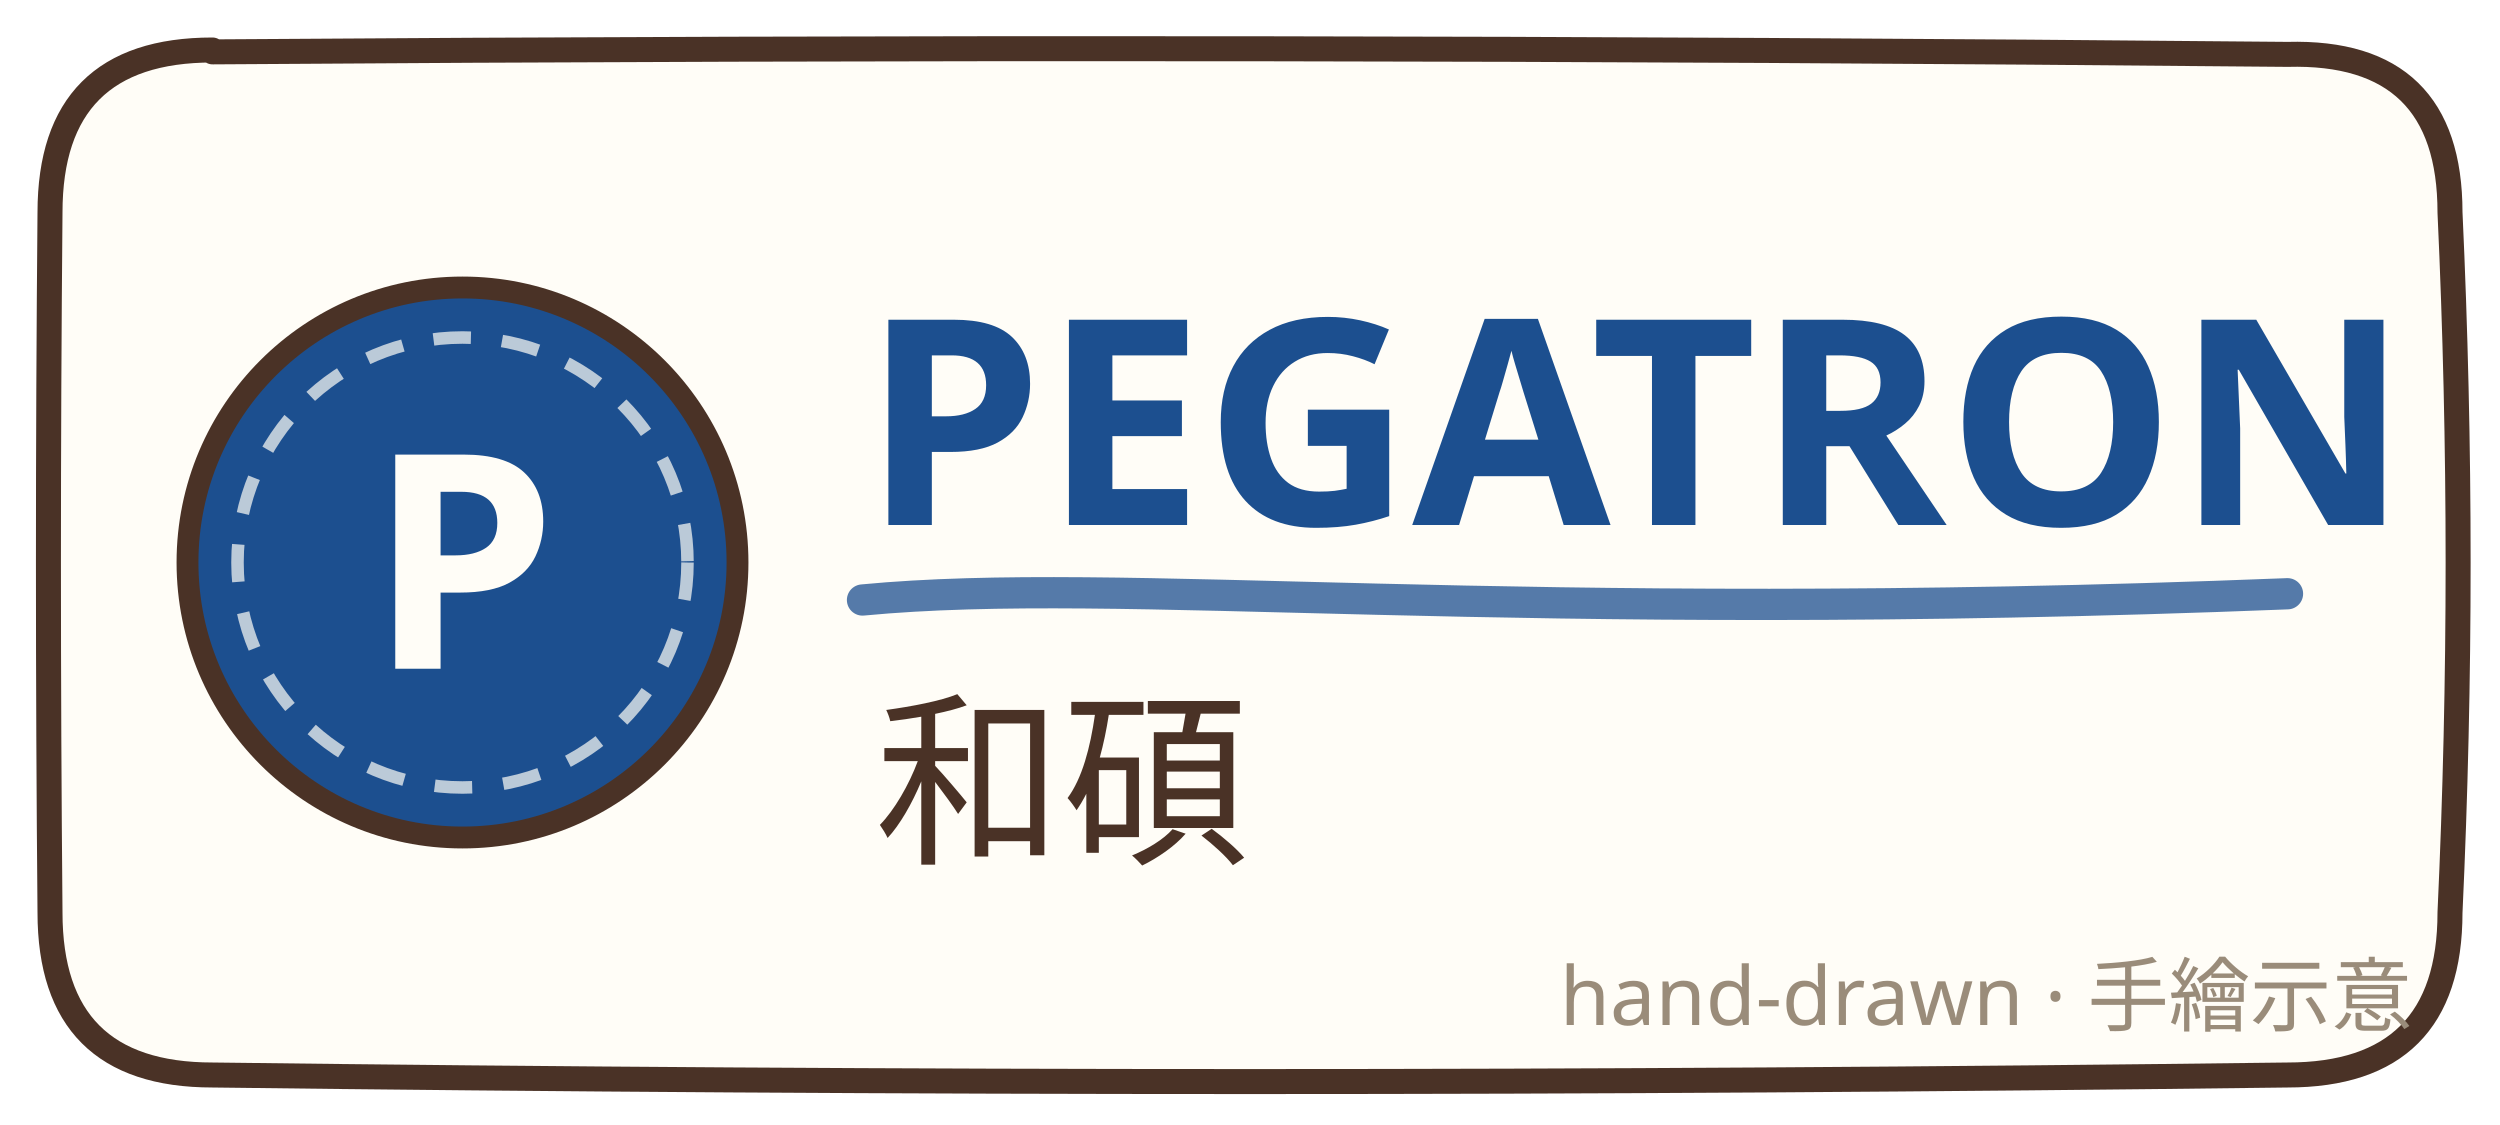
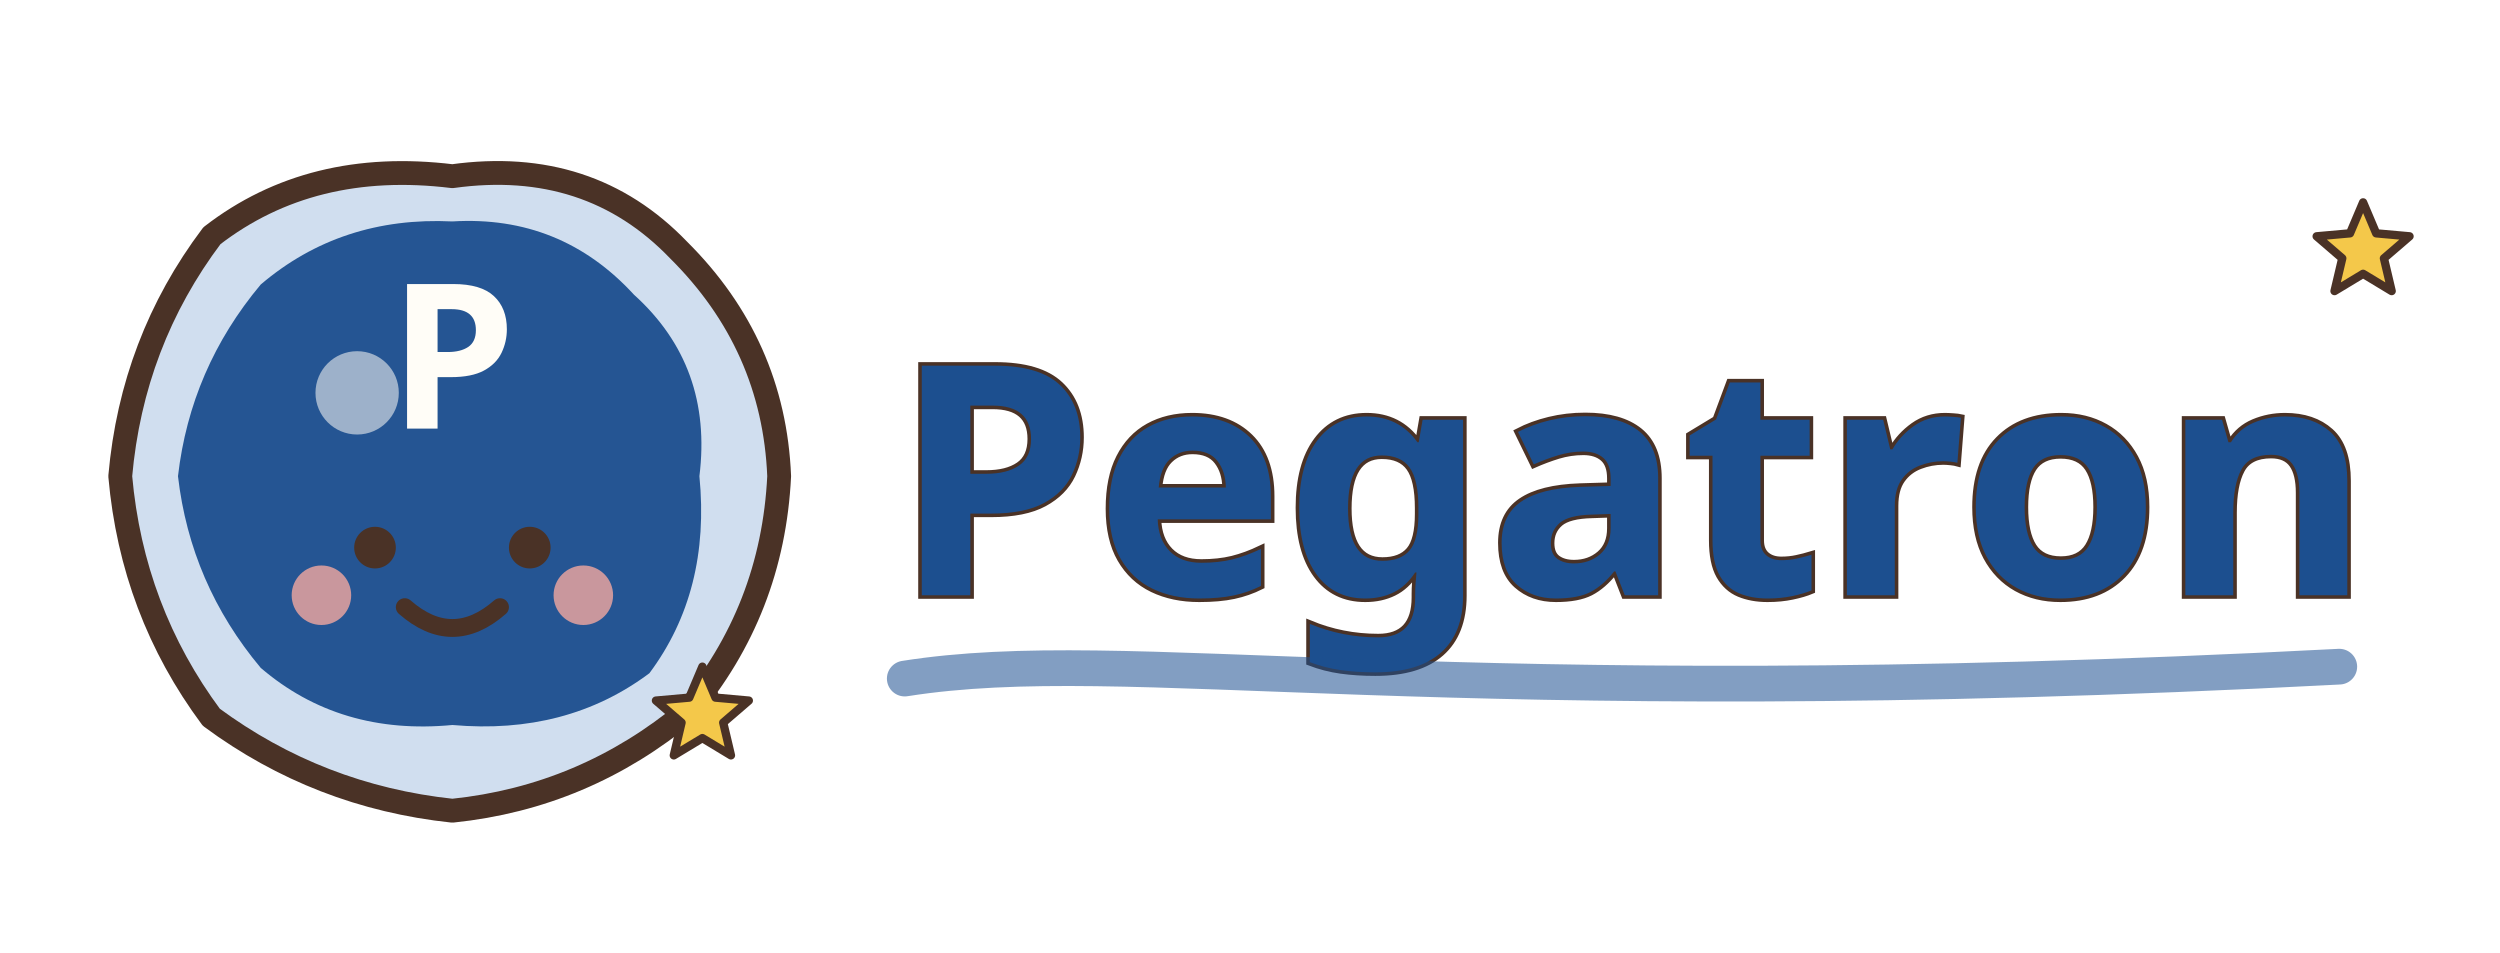
- <svg xmlns="http://www.w3.org/2000/svg" viewBox="0 0 400 180" width="400" height="180">
-   <path d="M34.0 8.3 Q200.0 7.1 366.0 8.7 Q392.0 8.0 392.0 34.0 Q394.6 90.0 392.0 146.0 Q392.0 172.0 366.0 172.0 Q200.0 174.1 34.0 172.0 Q8.0 172.0 8.0 146.0 Q7.5 90.0 8.0 34.0 Q8.0 8.0 34.0 8.0 Z" fill="#FFFDF7" stroke="#4A3226" stroke-width="4" stroke-linejoin="round" />
-   <circle cx="74" cy="90" r="44" fill="#1C4F8F" stroke="#4A3226" stroke-width="3.5" />
-   <circle cx="74" cy="90" r="36" fill="none" stroke="#FFFDF7" stroke-width="2" stroke-dasharray="6 5" opacity=".7" />
-   <text x="74" y="107" text-anchor="middle" font-family="'Comic Sans MS','Segoe Print','Chalkboard SE','Caveat',sans-serif" font-weight="700" font-size="48" fill="#FFFDF7">P</text>
-   <text x="138" y="84" font-family="'Comic Sans MS','Segoe Print','Chalkboard SE','Caveat',sans-serif" font-weight="700" font-size="46" fill="#1C4F8F" textLength="228" lengthAdjust="spacingAndGlyphs">PEGATRON</text>
-   <path d="M138 96 C 180 92, 240 100, 366 95" fill="none" stroke="#1C4F8F" stroke-width="5" stroke-linecap="round" opacity=".75" />
-   <text x="140" y="136" font-family="'DFKai-SB','標楷體','HanziPen TC','Hannotate TC','芫荽','Iansui','LXGW WenKai TC',sans-serif" font-size="30" fill="#4A3226">和碩</text>
-   <text x="386" y="164" text-anchor="end" font-family="'Comic Sans MS','Segoe Print',sans-serif" font-size="13" fill="#9A8C7A">hand-drawn · 手繪示意</text>
+ <svg xmlns="http://www.w3.org/2000/svg" viewBox="0 0 420 160" width="420" height="160">
+   <path d="M130.9 80.0 Q129.8 102.5 115.5 119.5 Q98.2 133.9 76.0 136.2 Q53.5 133.8 35.5 120.5 Q22.2 102.6 20.2 80.0 Q22.2 57.4 35.6 39.6 Q52.3 26.7 76.0 29.6 Q99.0 26.4 114.0 42.0 Q130.0 57.9 130.9 80.0 Z" fill="#D0DEEF" stroke="#4A3226" stroke-width="4" stroke-linejoin="round" />
+   <path d="M117.5 80.0 Q119.4 99.3 109.1 113.1 Q95.2 123.5 76.0 121.8 Q57.1 123.6 43.8 112.2 Q32.0 98.1 29.9 80.0 Q32.0 61.9 43.8 47.8 Q57.3 36.3 76.0 37.2 Q94.2 36.1 106.5 49.5 Q119.8 61.5 117.5 80.0 Z" fill="#1C4F8F" stroke="none" opacity=".95" />
+   <circle cx="60" cy="66" r="7" fill="#FFFDF7" opacity=".55" />
+   <circle cx="63" cy="92" r="3.5" fill="#4A3226" />
+   <circle cx="89" cy="92" r="3.5" fill="#4A3226" />
+   <path d="M68 102 q8 7 16 0" fill="none" stroke="#4A3226" stroke-width="3" stroke-linecap="round" />
+   <circle cx="54" cy="100" r="5" fill="#F2A7A0" opacity=".8" />
+   <circle cx="98" cy="100" r="5" fill="#F2A7A0" opacity=".8" />
+   <text x="76" y="72" text-anchor="middle" font-family="'Comic Sans MS','Segoe Print','Chalkboard SE','Caveat',sans-serif" font-weight="700" font-size="34" fill="#FFFDF7">P</text>
+   <text x="150" y="100" font-family="'Comic Sans MS','Segoe Print','Chalkboard SE','Caveat',sans-serif" font-weight="700" font-size="54" fill="#1C4F8F" stroke="#4A3226" stroke-width="1.2" paint-order="stroke" textLength="241" lengthAdjust="spacingAndGlyphs">Pegatron</text>
+   <path d="M152 114 C 190 108, 240 120, 393 112" fill="none" stroke="#1C4F8F" stroke-width="6" stroke-linecap="round" opacity=".55" />
+   <path d="M397 34 l2.2 5.2 5.6 .5 -4.3 3.7 1.3 5.5 -4.8 -2.9 -4.8 2.9 1.3 -5.5 -4.3 -3.7 5.6 -.5z" fill="#F4C84A" stroke="#4A3226" stroke-width="1.4" stroke-linejoin="round" />
+   <path d="M118 112 l2.2 5.2 5.6 .5 -4.3 3.7 1.3 5.5 -4.8 -2.9 -4.8 2.9 1.3 -5.5 -4.3 -3.7 5.6 -.5z" fill="#F4C84A" stroke="#4A3226" stroke-width="1.4" stroke-linejoin="round" />
</svg>
